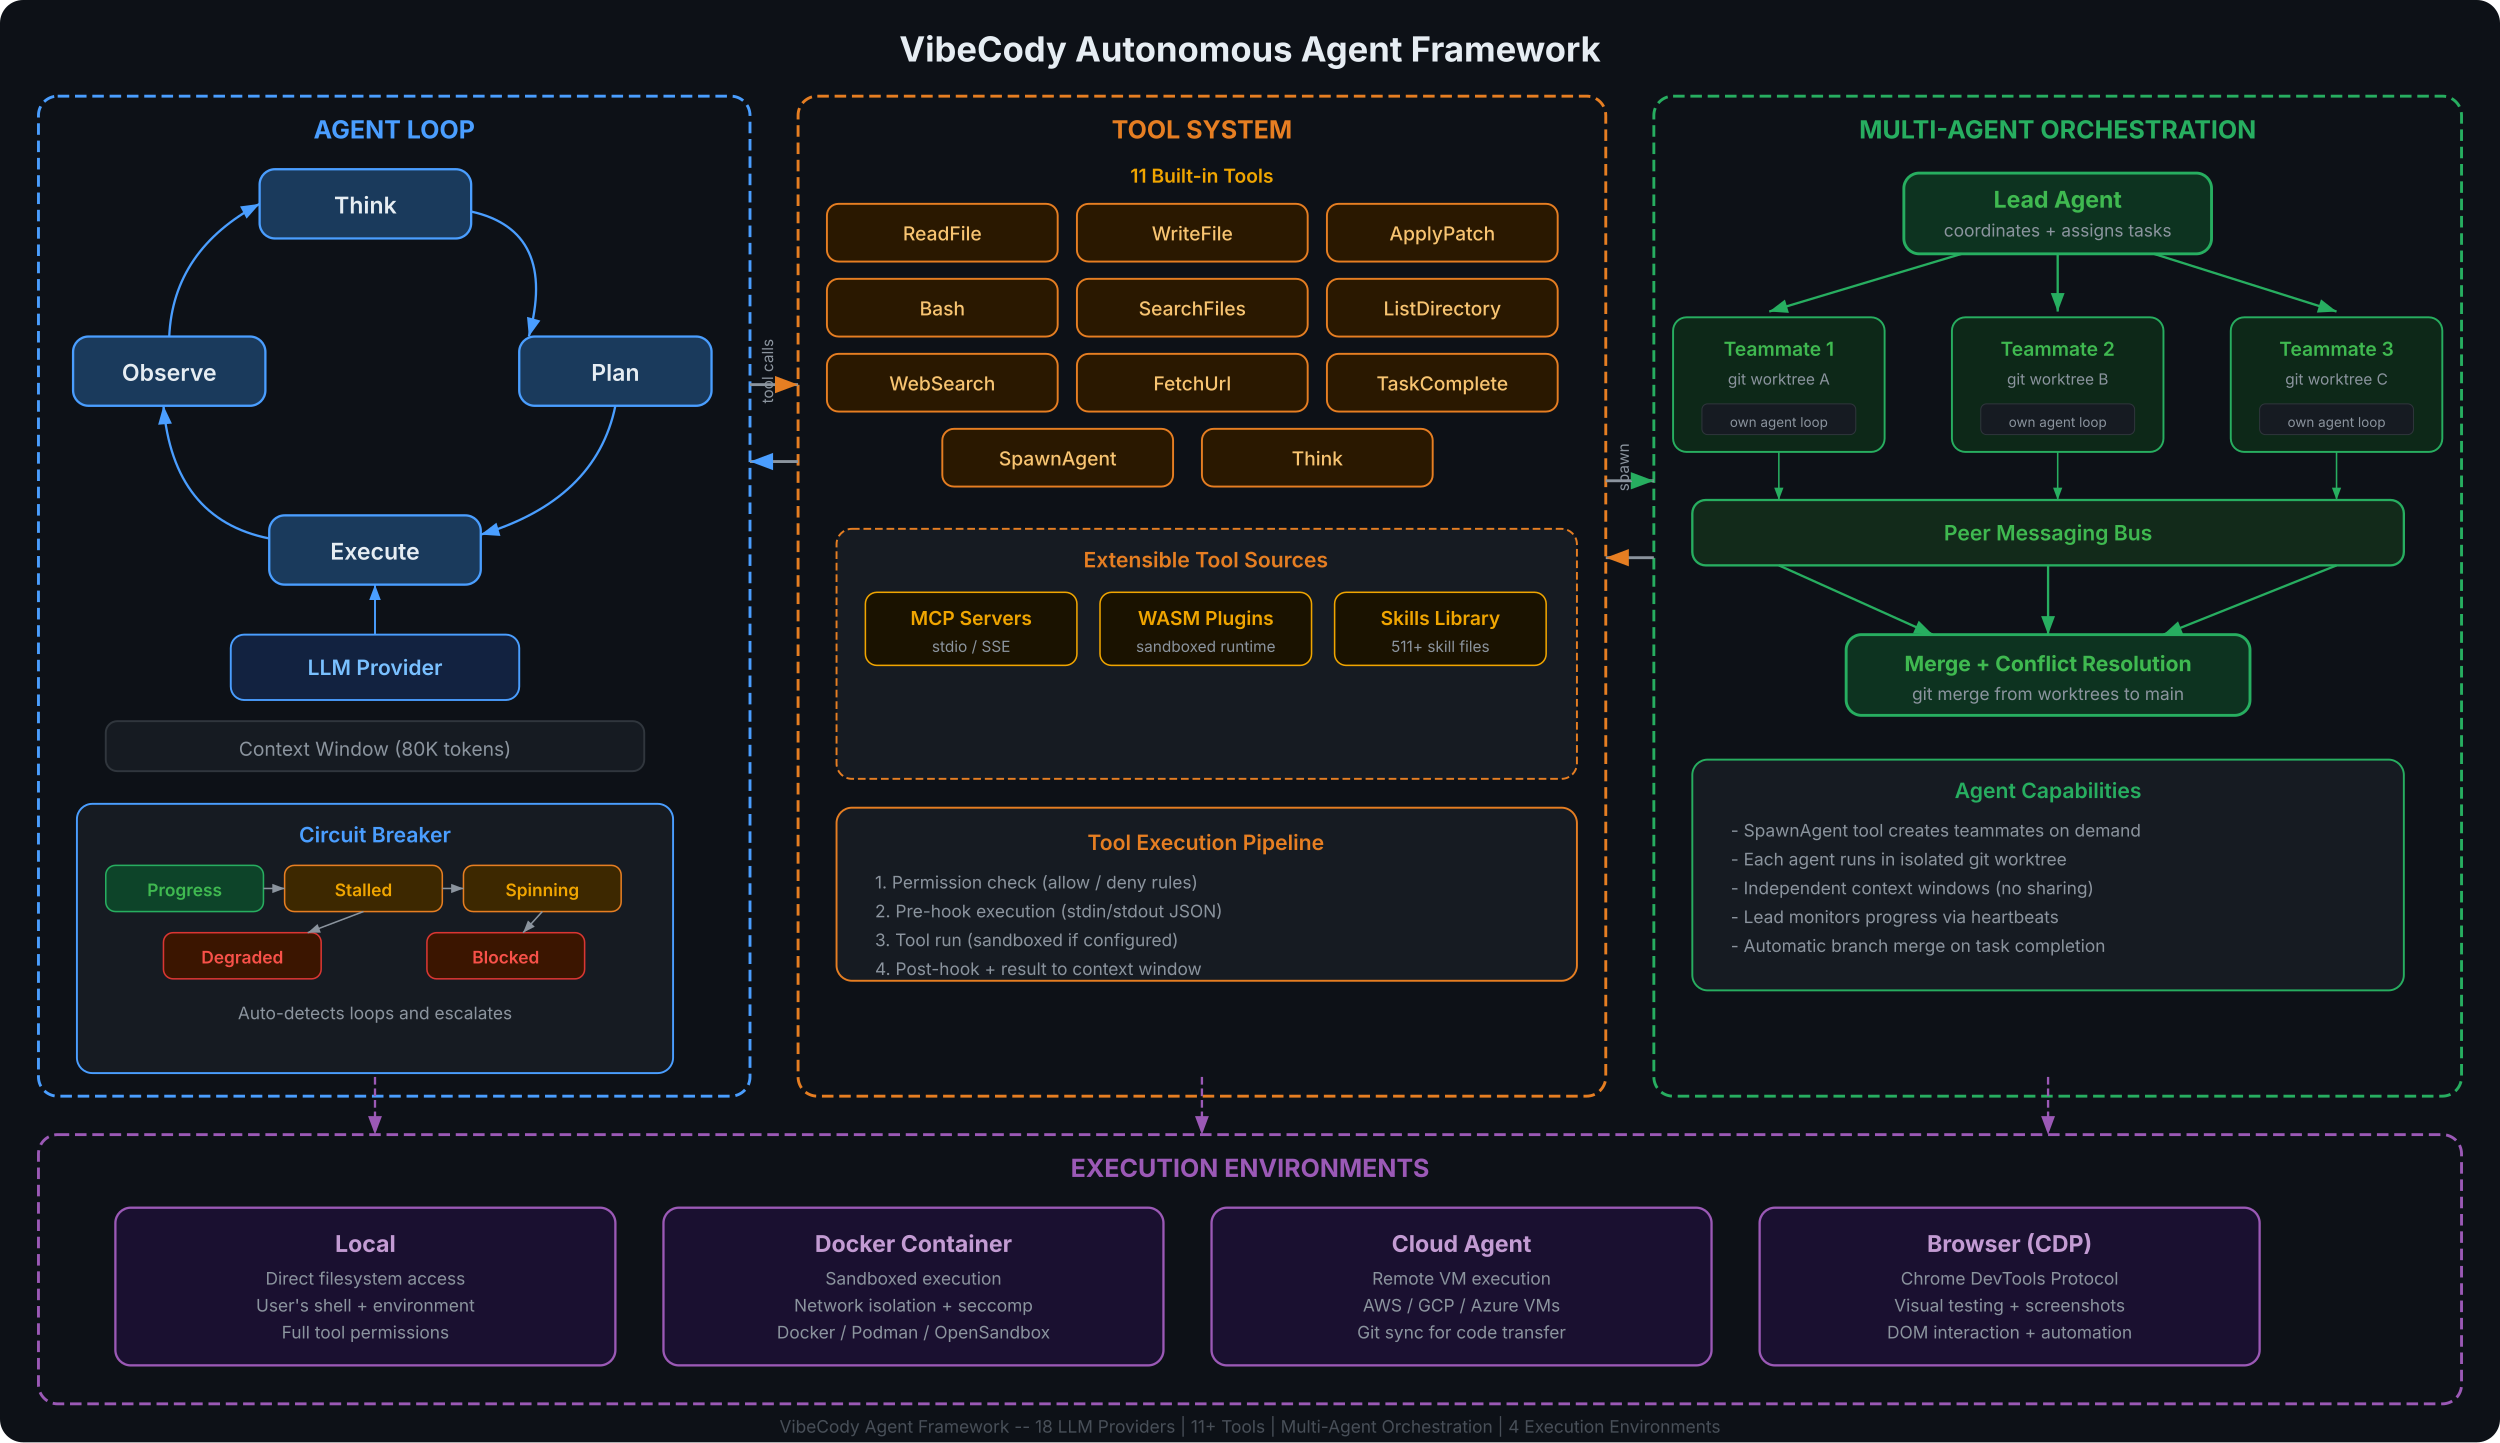
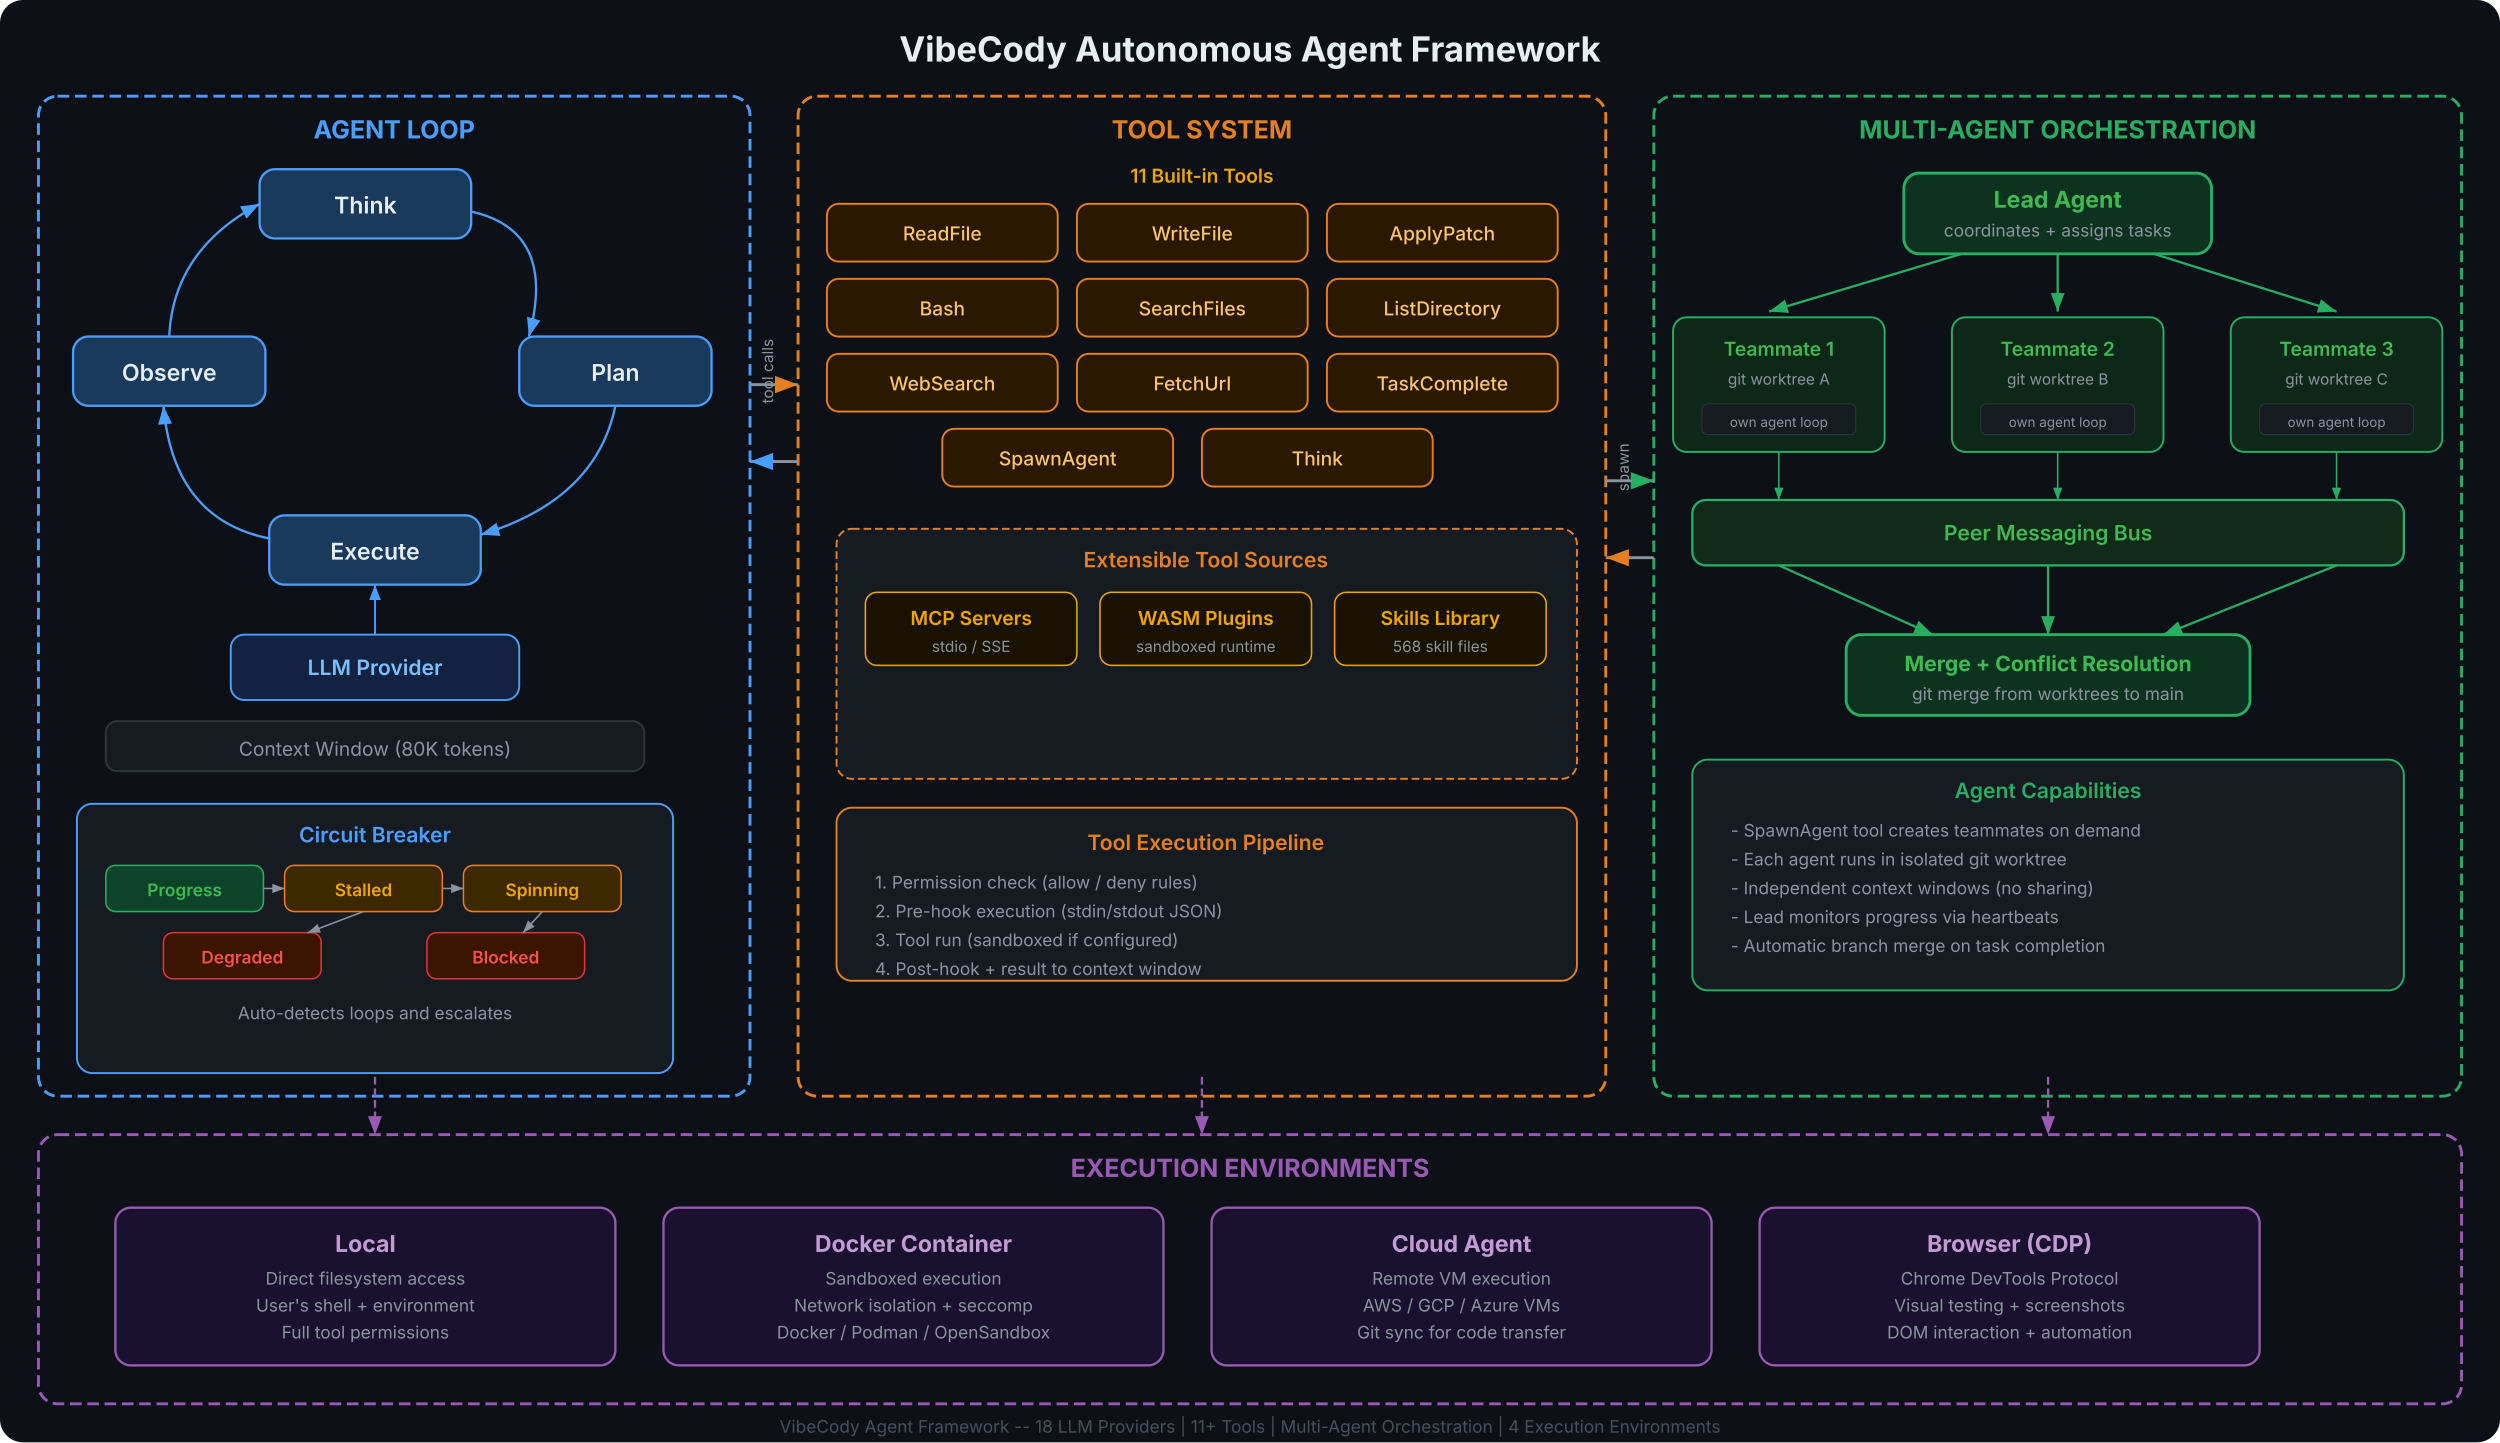
<svg xmlns="http://www.w3.org/2000/svg" viewBox="0 0 1300 750" font-family="Inter, -apple-system, system-ui, sans-serif">
  <defs>
    <marker id="arrow-blue" markerWidth="8" markerHeight="6" refX="8" refY="3" orient="auto">
      <path d="M0,0 L8,3 L0,6" fill="#4a9eff" />
    </marker>
    <marker id="arrow-orange" markerWidth="8" markerHeight="6" refX="8" refY="3" orient="auto">
      <path d="M0,0 L8,3 L0,6" fill="#e67e22" />
    </marker>
    <marker id="arrow-green" markerWidth="8" markerHeight="6" refX="8" refY="3" orient="auto">
      <path d="M0,0 L8,3 L0,6" fill="#27ae60" />
    </marker>
    <marker id="arrow-purple" markerWidth="8" markerHeight="6" refX="8" refY="3" orient="auto">
      <path d="M0,0 L8,3 L0,6" fill="#9b59b6" />
    </marker>
    <marker id="arrow-white" markerWidth="8" markerHeight="6" refX="8" refY="3" orient="auto">
      <path d="M0,0 L8,3 L0,6" fill="#8b949e" />
    </marker>
  </defs>
  <rect width="1300" height="750" rx="12" fill="#0d1117" />
  <text x="650" y="32" text-anchor="middle" fill="#e6edf3" font-size="18" font-weight="700">VibeCody Autonomous Agent Framework</text>
  <rect x="20" y="50" width="370" height="520" rx="10" fill="#0d1117" stroke="#4a9eff" stroke-width="1.5" stroke-dasharray="6,3" />
  <text x="205" y="72" text-anchor="middle" fill="#4a9eff" font-size="13" font-weight="700">AGENT LOOP</text>
  <rect x="135" y="88" width="110" height="36" rx="8" fill="#1a3a5c" stroke="#4a9eff" stroke-width="1.2" />
  <text x="190" y="111" text-anchor="middle" fill="#e6edf3" font-size="12" font-weight="600">Think</text>
  <rect x="270" y="175" width="100" height="36" rx="8" fill="#1a3a5c" stroke="#4a9eff" stroke-width="1.2" />
  <text x="320" y="198" text-anchor="middle" fill="#e6edf3" font-size="12" font-weight="600">Plan</text>
  <rect x="140" y="268" width="110" height="36" rx="8" fill="#1a3a5c" stroke="#4a9eff" stroke-width="1.2" />
  <text x="195" y="291" text-anchor="middle" fill="#e6edf3" font-size="12" font-weight="600">Execute</text>
  <rect x="38" y="175" width="100" height="36" rx="8" fill="#1a3a5c" stroke="#4a9eff" stroke-width="1.2" />
  <text x="88" y="198" text-anchor="middle" fill="#e6edf3" font-size="12" font-weight="600">Observe</text>
  <path d="M245,110 Q290,120 275,175" fill="none" stroke="#4a9eff" stroke-width="1.2" marker-end="url(#arrow-blue)" />
  <path d="M320,211 Q310,260 250,278" fill="none" stroke="#4a9eff" stroke-width="1.2" marker-end="url(#arrow-blue)" />
  <path d="M140,280 Q90,270 85,211" fill="none" stroke="#4a9eff" stroke-width="1.2" marker-end="url(#arrow-blue)" />
  <path d="M88,175 Q90,130 135,106" fill="none" stroke="#4a9eff" stroke-width="1.2" marker-end="url(#arrow-blue)" />
  <rect x="120" y="330" width="150" height="34" rx="7" fill="#122240" stroke="#4a9eff" stroke-width="1" />
  <text x="195" y="351" text-anchor="middle" fill="#79c0ff" font-size="11" font-weight="600">LLM Provider</text>
  <path d="M195,330 L195,304" fill="none" stroke="#4a9eff" stroke-width="1" marker-end="url(#arrow-blue)" />
  <rect x="55" y="375" width="280" height="26" rx="6" fill="#161b22" stroke="#30363d" stroke-width="1" />
  <text x="195" y="393" text-anchor="middle" fill="#8b949e" font-size="10">Context Window (80K tokens)</text>
  <rect x="40" y="418" width="310" height="140" rx="8" fill="#161b22" stroke="#4a9eff" stroke-width="1" />
  <text x="195" y="438" text-anchor="middle" fill="#4a9eff" font-size="11" font-weight="600">Circuit Breaker</text>
  <rect x="55" y="450" width="82" height="24" rx="5" fill="#0d4429" stroke="#27ae60" stroke-width="0.8" />
  <text x="96" y="466" text-anchor="middle" fill="#3fb950" font-size="9" font-weight="600">Progress</text>
  <rect x="148" y="450" width="82" height="24" rx="5" fill="#3d2800" stroke="#e67e22" stroke-width="0.8" />
  <text x="189" y="466" text-anchor="middle" fill="#f0a500" font-size="9" font-weight="600">Stalled</text>
  <rect x="241" y="450" width="82" height="24" rx="5" fill="#3d2800" stroke="#e67e22" stroke-width="0.8" />
  <text x="282" y="466" text-anchor="middle" fill="#f0a500" font-size="9" font-weight="600">Spinning</text>
  <rect x="85" y="485" width="82" height="24" rx="5" fill="#3b1500" stroke="#da3633" stroke-width="0.8" />
  <text x="126" y="501" text-anchor="middle" fill="#f85149" font-size="9" font-weight="600">Degraded</text>
  <rect x="222" y="485" width="82" height="24" rx="5" fill="#3b1500" stroke="#da3633" stroke-width="0.8" />
  <text x="263" y="501" text-anchor="middle" fill="#f85149" font-size="9" font-weight="600">Blocked</text>
  <path d="M137,462 L148,462" fill="none" stroke="#8b949e" stroke-width="0.8" marker-end="url(#arrow-white)" />
  <path d="M230,462 L241,462" fill="none" stroke="#8b949e" stroke-width="0.8" marker-end="url(#arrow-white)" />
  <path d="M189,474 L160,485" fill="none" stroke="#8b949e" stroke-width="0.8" marker-end="url(#arrow-white)" />
  <path d="M282,474 L272,485" fill="none" stroke="#8b949e" stroke-width="0.8" marker-end="url(#arrow-white)" />
  <text x="195" y="530" text-anchor="middle" fill="#8b949e" font-size="9">Auto-detects loops and escalates</text>
  <rect x="415" y="50" width="420" height="520" rx="10" fill="#0d1117" stroke="#e67e22" stroke-width="1.5" stroke-dasharray="6,3" />
  <text x="625" y="72" text-anchor="middle" fill="#e67e22" font-size="13" font-weight="700">TOOL SYSTEM</text>
  <text x="625" y="95" text-anchor="middle" fill="#f0a500" font-size="10" font-weight="600">11 Built-in Tools</text>
  <rect x="430" y="106" width="120" height="30" rx="6" fill="#2a1800" stroke="#e67e22" stroke-width="1" />
  <text x="490" y="125" text-anchor="middle" fill="#f8c471" font-size="10" font-weight="500">ReadFile</text>
  <rect x="560" y="106" width="120" height="30" rx="6" fill="#2a1800" stroke="#e67e22" stroke-width="1" />
  <text x="620" y="125" text-anchor="middle" fill="#f8c471" font-size="10" font-weight="500">WriteFile</text>
  <rect x="690" y="106" width="120" height="30" rx="6" fill="#2a1800" stroke="#e67e22" stroke-width="1" />
  <text x="750" y="125" text-anchor="middle" fill="#f8c471" font-size="10" font-weight="500">ApplyPatch</text>
  <rect x="430" y="145" width="120" height="30" rx="6" fill="#2a1800" stroke="#e67e22" stroke-width="1" />
  <text x="490" y="164" text-anchor="middle" fill="#f8c471" font-size="10" font-weight="500">Bash</text>
  <rect x="560" y="145" width="120" height="30" rx="6" fill="#2a1800" stroke="#e67e22" stroke-width="1" />
  <text x="620" y="164" text-anchor="middle" fill="#f8c471" font-size="10" font-weight="500">SearchFiles</text>
  <rect x="690" y="145" width="120" height="30" rx="6" fill="#2a1800" stroke="#e67e22" stroke-width="1" />
  <text x="750" y="164" text-anchor="middle" fill="#f8c471" font-size="10" font-weight="500">ListDirectory</text>
  <rect x="430" y="184" width="120" height="30" rx="6" fill="#2a1800" stroke="#e67e22" stroke-width="1" />
  <text x="490" y="203" text-anchor="middle" fill="#f8c471" font-size="10" font-weight="500">WebSearch</text>
  <rect x="560" y="184" width="120" height="30" rx="6" fill="#2a1800" stroke="#e67e22" stroke-width="1" />
  <text x="620" y="203" text-anchor="middle" fill="#f8c471" font-size="10" font-weight="500">FetchUrl</text>
  <rect x="690" y="184" width="120" height="30" rx="6" fill="#2a1800" stroke="#e67e22" stroke-width="1" />
  <text x="750" y="203" text-anchor="middle" fill="#f8c471" font-size="10" font-weight="500">TaskComplete</text>
  <rect x="490" y="223" width="120" height="30" rx="6" fill="#2a1800" stroke="#e67e22" stroke-width="1" />
  <text x="550" y="242" text-anchor="middle" fill="#f8c471" font-size="10" font-weight="500">SpawnAgent</text>
  <rect x="625" y="223" width="120" height="30" rx="6" fill="#2a1800" stroke="#e67e22" stroke-width="1" />
  <text x="685" y="242" text-anchor="middle" fill="#f8c471" font-size="10" font-weight="500">Think</text>
  <rect x="435" y="275" width="385" height="130" rx="8" fill="#161b22" stroke="#e67e22" stroke-width="1" stroke-dasharray="4,2" />
  <text x="627" y="295" text-anchor="middle" fill="#e67e22" font-size="11" font-weight="600">Extensible Tool Sources</text>
  <rect x="450" y="308" width="110" height="38" rx="6" fill="#1a1200" stroke="#f0a500" stroke-width="0.8" />
  <text x="505" y="325" text-anchor="middle" fill="#f0a500" font-size="10" font-weight="600">MCP Servers</text>
  <text x="505" y="339" text-anchor="middle" fill="#8b949e" font-size="8">stdio / SSE</text>
  <rect x="572" y="308" width="110" height="38" rx="6" fill="#1a1200" stroke="#f0a500" stroke-width="0.8" />
  <text x="627" y="325" text-anchor="middle" fill="#f0a500" font-size="10" font-weight="600">WASM Plugins</text>
  <text x="627" y="339" text-anchor="middle" fill="#8b949e" font-size="8">sandboxed runtime</text>
  <rect x="694" y="308" width="110" height="38" rx="6" fill="#1a1200" stroke="#f0a500" stroke-width="0.8" />
  <text x="749" y="325" text-anchor="middle" fill="#f0a500" font-size="10" font-weight="600">Skills Library</text>
-   <text x="749" y="339" text-anchor="middle" fill="#8b949e" font-size="8">511+ skill files</text>
+   <text x="749" y="339" text-anchor="middle" fill="#8b949e" font-size="8">568 skill files</text>
  <rect x="435" y="420" width="385" height="90" rx="8" fill="#161b22" stroke="#e67e22" stroke-width="1" />
  <text x="627" y="442" text-anchor="middle" fill="#e67e22" font-size="11" font-weight="600">Tool Execution Pipeline</text>
  <text x="455" y="462" fill="#8b949e" font-size="9">1. Permission check (allow / deny rules)</text>
  <text x="455" y="477" fill="#8b949e" font-size="9">2. Pre-hook execution (stdin/stdout JSON)</text>
  <text x="455" y="492" fill="#8b949e" font-size="9">3. Tool run (sandboxed if configured)</text>
  <text x="455" y="507" fill="#8b949e" font-size="9">4. Post-hook + result to context window</text>
  <rect x="860" y="50" width="420" height="520" rx="10" fill="#0d1117" stroke="#27ae60" stroke-width="1.5" stroke-dasharray="6,3" />
  <text x="1070" y="72" text-anchor="middle" fill="#27ae60" font-size="13" font-weight="700">MULTI-AGENT ORCHESTRATION</text>
  <rect x="990" y="90" width="160" height="42" rx="8" fill="#0d3320" stroke="#27ae60" stroke-width="1.5" />
  <text x="1070" y="108" text-anchor="middle" fill="#3fb950" font-size="12" font-weight="700">Lead Agent</text>
  <text x="1070" y="123" text-anchor="middle" fill="#8b949e" font-size="9">coordinates + assigns tasks</text>
  <path d="M1020,132 L920,162" fill="none" stroke="#27ae60" stroke-width="1.2" marker-end="url(#arrow-green)" />
  <path d="M1070,132 L1070,162" fill="none" stroke="#27ae60" stroke-width="1.2" marker-end="url(#arrow-green)" />
  <path d="M1120,132 L1215,162" fill="none" stroke="#27ae60" stroke-width="1.2" marker-end="url(#arrow-green)" />
  <rect x="870" y="165" width="110" height="70" rx="7" fill="#0d2818" stroke="#27ae60" stroke-width="1" />
  <text x="925" y="185" text-anchor="middle" fill="#3fb950" font-size="10" font-weight="600">Teammate 1</text>
  <text x="925" y="200" text-anchor="middle" fill="#8b949e" font-size="8">git worktree A</text>
  <rect x="885" y="210" width="80" height="16" rx="3" fill="#161b22" stroke="#30363d" stroke-width="0.5" />
  <text x="925" y="222" text-anchor="middle" fill="#8b949e" font-size="7">own agent loop</text>
  <rect x="1015" y="165" width="110" height="70" rx="7" fill="#0d2818" stroke="#27ae60" stroke-width="1" />
  <text x="1070" y="185" text-anchor="middle" fill="#3fb950" font-size="10" font-weight="600">Teammate 2</text>
  <text x="1070" y="200" text-anchor="middle" fill="#8b949e" font-size="8">git worktree B</text>
  <rect x="1030" y="210" width="80" height="16" rx="3" fill="#161b22" stroke="#30363d" stroke-width="0.5" />
  <text x="1070" y="222" text-anchor="middle" fill="#8b949e" font-size="7">own agent loop</text>
  <rect x="1160" y="165" width="110" height="70" rx="7" fill="#0d2818" stroke="#27ae60" stroke-width="1" />
  <text x="1215" y="185" text-anchor="middle" fill="#3fb950" font-size="10" font-weight="600">Teammate 3</text>
  <text x="1215" y="200" text-anchor="middle" fill="#8b949e" font-size="8">git worktree C</text>
  <rect x="1175" y="210" width="80" height="16" rx="3" fill="#161b22" stroke="#30363d" stroke-width="0.5" />
  <text x="1215" y="222" text-anchor="middle" fill="#8b949e" font-size="7">own agent loop</text>
  <rect x="880" y="260" width="370" height="34" rx="7" fill="#122a1a" stroke="#27ae60" stroke-width="1.2" />
  <text x="1065" y="281" text-anchor="middle" fill="#3fb950" font-size="11" font-weight="600">Peer Messaging Bus</text>
  <path d="M925,235 L925,260" fill="none" stroke="#27ae60" stroke-width="0.8" marker-end="url(#arrow-green)" />
  <path d="M1070,235 L1070,260" fill="none" stroke="#27ae60" stroke-width="0.8" marker-end="url(#arrow-green)" />
  <path d="M1215,235 L1215,260" fill="none" stroke="#27ae60" stroke-width="0.8" marker-end="url(#arrow-green)" />
  <path d="M925,294 L1005,330" fill="none" stroke="#27ae60" stroke-width="1.2" marker-end="url(#arrow-green)" />
  <path d="M1065,294 L1065,330" fill="none" stroke="#27ae60" stroke-width="1.2" marker-end="url(#arrow-green)" />
  <path d="M1215,294 L1125,330" fill="none" stroke="#27ae60" stroke-width="1.2" marker-end="url(#arrow-green)" />
  <rect x="960" y="330" width="210" height="42" rx="8" fill="#0d3320" stroke="#27ae60" stroke-width="1.5" />
  <text x="1065" y="349" text-anchor="middle" fill="#3fb950" font-size="11" font-weight="700">Merge + Conflict Resolution</text>
  <text x="1065" y="364" text-anchor="middle" fill="#8b949e" font-size="9">git merge from worktrees to main</text>
  <rect x="880" y="395" width="370" height="120" rx="8" fill="#161b22" stroke="#27ae60" stroke-width="1" />
  <text x="1065" y="415" text-anchor="middle" fill="#27ae60" font-size="11" font-weight="600">Agent Capabilities</text>
  <text x="900" y="435" fill="#8b949e" font-size="9">- SpawnAgent tool creates teammates on demand</text>
  <text x="900" y="450" fill="#8b949e" font-size="9">- Each agent runs in isolated git worktree</text>
  <text x="900" y="465" fill="#8b949e" font-size="9">- Independent context windows (no sharing)</text>
  <text x="900" y="480" fill="#8b949e" font-size="9">- Lead monitors progress via heartbeats</text>
  <text x="900" y="495" fill="#8b949e" font-size="9">- Automatic branch merge on task completion</text>
  <path d="M390,200 L415,200" fill="none" stroke="#8b949e" stroke-width="1.5" marker-end="url(#arrow-orange)" />
  <text x="402" y="193" text-anchor="middle" fill="#8b949e" font-size="8" transform="rotate(-90, 402, 193)">tool calls</text>
  <path d="M415,240 L390,240" fill="none" stroke="#8b949e" stroke-width="1.5" marker-end="url(#arrow-blue)" />
  <path d="M835,250 L860,250" fill="none" stroke="#8b949e" stroke-width="1.5" marker-end="url(#arrow-green)" />
  <text x="847" y="243" text-anchor="middle" fill="#8b949e" font-size="8" transform="rotate(-90, 847, 243)">spawn</text>
  <path d="M860,290 L835,290" fill="none" stroke="#8b949e" stroke-width="1.5" marker-end="url(#arrow-orange)" />
  <rect x="20" y="590" width="1260" height="140" rx="10" fill="#0d1117" stroke="#9b59b6" stroke-width="1.5" stroke-dasharray="6,3" />
  <text x="650" y="612" text-anchor="middle" fill="#9b59b6" font-size="13" font-weight="700">EXECUTION ENVIRONMENTS</text>
  <rect x="60" y="628" width="260" height="82" rx="8" fill="#1a1030" stroke="#9b59b6" stroke-width="1.2" />
  <text x="190" y="651" text-anchor="middle" fill="#c39bd3" font-size="12" font-weight="700">Local</text>
  <text x="190" y="668" text-anchor="middle" fill="#8b949e" font-size="9">Direct filesystem access</text>
  <text x="190" y="682" text-anchor="middle" fill="#8b949e" font-size="9">User's shell + environment</text>
  <text x="190" y="696" text-anchor="middle" fill="#8b949e" font-size="9">Full tool permissions</text>
  <rect x="345" y="628" width="260" height="82" rx="8" fill="#1a1030" stroke="#9b59b6" stroke-width="1.2" />
  <text x="475" y="651" text-anchor="middle" fill="#c39bd3" font-size="12" font-weight="700">Docker Container</text>
  <text x="475" y="668" text-anchor="middle" fill="#8b949e" font-size="9">Sandboxed execution</text>
  <text x="475" y="682" text-anchor="middle" fill="#8b949e" font-size="9">Network isolation + seccomp</text>
  <text x="475" y="696" text-anchor="middle" fill="#8b949e" font-size="9">Docker / Podman / OpenSandbox</text>
  <rect x="630" y="628" width="260" height="82" rx="8" fill="#1a1030" stroke="#9b59b6" stroke-width="1.2" />
  <text x="760" y="651" text-anchor="middle" fill="#c39bd3" font-size="12" font-weight="700">Cloud Agent</text>
  <text x="760" y="668" text-anchor="middle" fill="#8b949e" font-size="9">Remote VM execution</text>
  <text x="760" y="682" text-anchor="middle" fill="#8b949e" font-size="9">AWS / GCP / Azure VMs</text>
  <text x="760" y="696" text-anchor="middle" fill="#8b949e" font-size="9">Git sync for code transfer</text>
  <rect x="915" y="628" width="260" height="82" rx="8" fill="#1a1030" stroke="#9b59b6" stroke-width="1.2" />
  <text x="1045" y="651" text-anchor="middle" fill="#c39bd3" font-size="12" font-weight="700">Browser (CDP)</text>
  <text x="1045" y="668" text-anchor="middle" fill="#8b949e" font-size="9">Chrome DevTools Protocol</text>
  <text x="1045" y="682" text-anchor="middle" fill="#8b949e" font-size="9">Visual testing + screenshots</text>
  <text x="1045" y="696" text-anchor="middle" fill="#8b949e" font-size="9">DOM interaction + automation</text>
  <path d="M195,560 L195,590" fill="none" stroke="#9b59b6" stroke-width="1.2" marker-end="url(#arrow-purple)" stroke-dasharray="4,2" />
  <path d="M625,560 L625,590" fill="none" stroke="#9b59b6" stroke-width="1.2" marker-end="url(#arrow-purple)" stroke-dasharray="4,2" />
  <path d="M1065,560 L1065,590" fill="none" stroke="#9b59b6" stroke-width="1.2" marker-end="url(#arrow-purple)" stroke-dasharray="4,2" />
  <text x="650" y="745" text-anchor="middle" fill="#484f58" font-size="9">VibeCody Agent Framework -- 18 LLM Providers | 11+ Tools | Multi-Agent Orchestration | 4 Execution Environments</text>
</svg>
